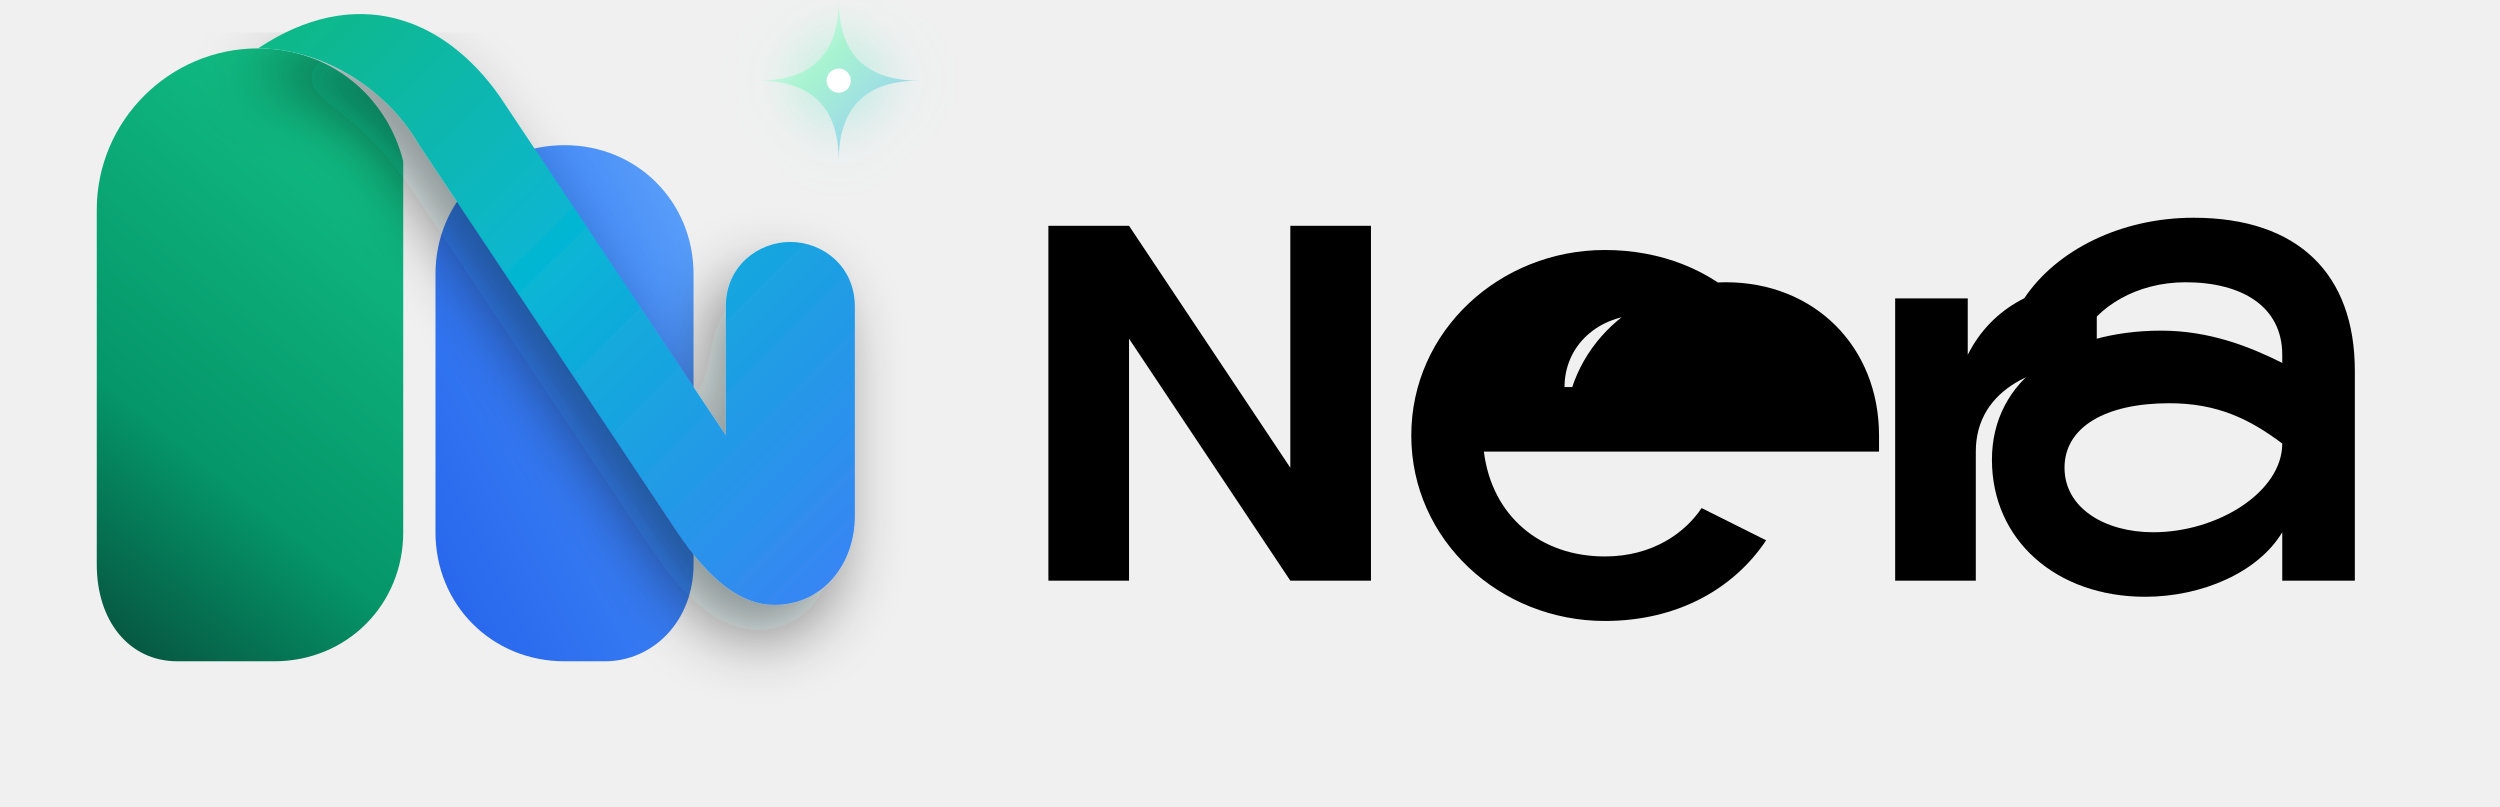
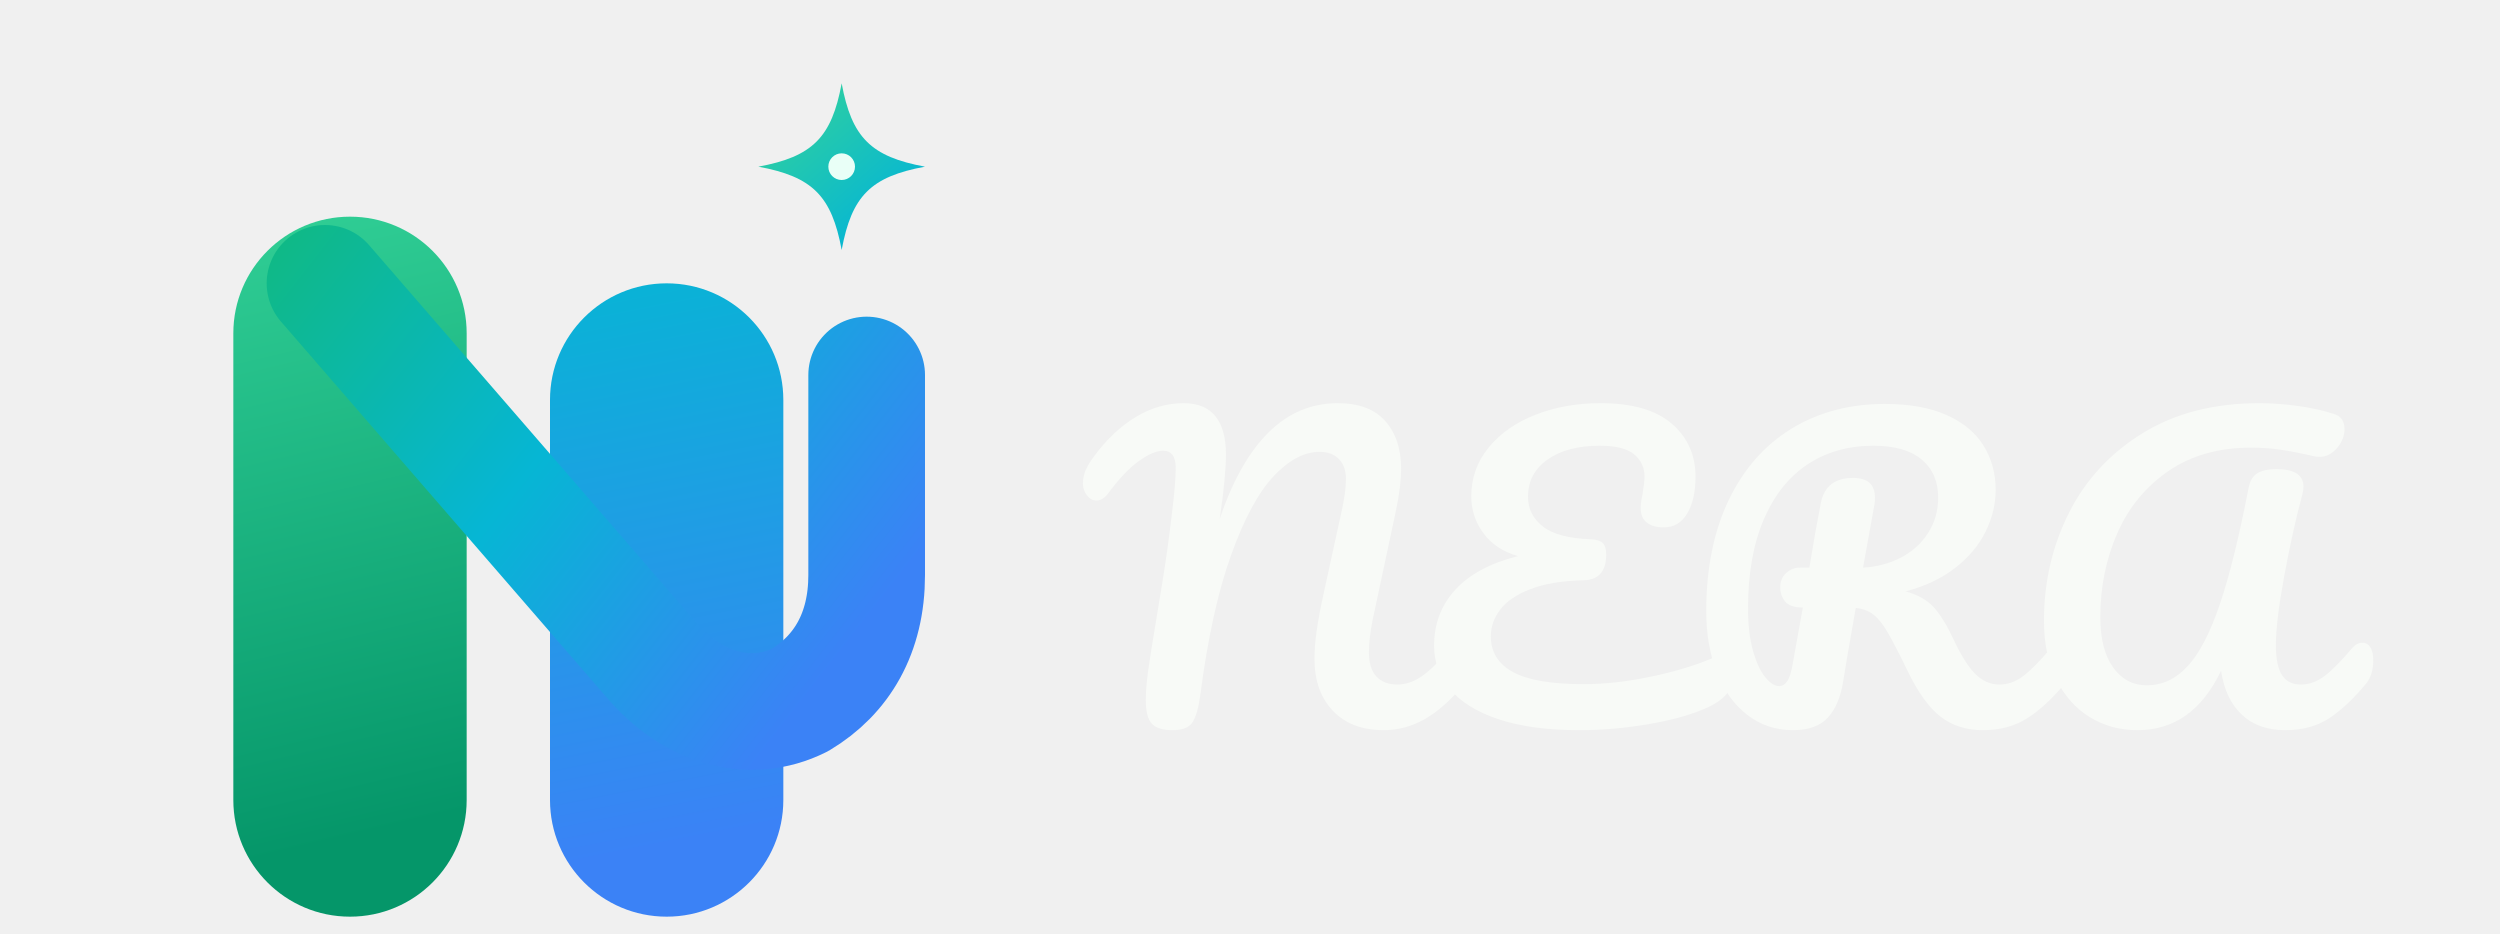
- <svg xmlns="http://www.w3.org/2000/svg" viewBox="0 0 310 100" fill="none" aria-label="Nera Logo">
+ <svg xmlns="http://www.w3.org/2000/svg" viewBox="0 0 300 112" role="img" aria-labelledby="title desc">
  <defs>
-     <linearGradient id="neraGradLeft" x1="0%" y1="100%" x2="40%" y2="0%">
-       <stop offset="0%" stop-color="#064E3B" />
-       <stop offset="40%" stop-color="#059669" />
-       <stop offset="100%" stop-color="#10B981" />
+     <linearGradient id="neraGreen" x1="26" y1="20" x2="45" y2="100" gradientUnits="userSpaceOnUse">
+       <stop stop-color="#34D399" />
+       <stop offset="1" stop-color="#059669" />
    </linearGradient>
-     <linearGradient id="neraGradDiag" x1="0%" y1="0%" x2="100%" y2="100%">
-       <stop offset="0%" stop-color="#10B981" />
-       <stop offset="45%" stop-color="#06B6D4" />
-       <stop offset="100%" stop-color="#3B82F6" />
+     <linearGradient id="neraBlue" x1="74" y1="30" x2="88" y2="100" gradientUnits="userSpaceOnUse">
+       <stop stop-color="#06B6D4" />
+       <stop offset="1" stop-color="#3B82F6" />
    </linearGradient>
-     <linearGradient id="neraGradRight" x1="0%" y1="100%" x2="100%" y2="0%">
-       <stop offset="0%" stop-color="#2563EB" />
-       <stop offset="60%" stop-color="#3B82F6" />
-       <stop offset="100%" stop-color="#60A5FA" />
+     <linearGradient id="neraRibbon" x1="31" y1="28" x2="99" y2="81" gradientUnits="userSpaceOnUse">
+       <stop stop-color="#10B981" />
+       <stop offset=".5" stop-color="#06B6D4" />
+       <stop offset="1" stop-color="#3B82F6" />
    </linearGradient>
-     <linearGradient id="neraGradSpark" x1="0%" y1="0%" x2="100%" y2="100%">
-       <stop offset="0%" stop-color="#FFFFFF" />
-       <stop offset="40%" stop-color="#A7F3D0" />
-       <stop offset="100%" stop-color="#93C5FD" />
+     <linearGradient id="neraSpark" x1="91" y1="12" x2="105" y2="28" gradientUnits="userSpaceOnUse">
+       <stop stop-color="#34D399" />
+       <stop offset="1" stop-color="#06B6D4" />
    </linearGradient>
-     <filter id="neraGlow" x="-30%" y="-30%" width="160%" height="160%">
-       <feGaussianBlur stdDeviation="3.5" result="blur" />
-       <feComposite in="SourceGraphic" in2="blur" operator="over" />
-     </filter>
-     <filter id="shadowOver" x="-20%" y="-20%" width="140%" height="140%">
-       <feDropShadow dx="-2" dy="4" stdDeviation="4" flood-color="#03161F" flood-opacity="0.45" />
-     </filter>
  </defs>
-   <g transform="translate(0, -10)">
-     <path d="M 22 92 C 16 92 12 87 12 80 L 12 36 C 12 25 21 16 32 16 C 41 16 48 22 50 30 L 50 76 C 50 85 43 92 34 92 Z" fill="url(#neraGradLeft)" />
-     <path d="M 70 92 C 61 92 54 85 54 76 L 54 44 C 54 35 61 28 70 28 C 79 28 86 35 86 44 L 86 80 C 86 87 81 92 75 92 Z" fill="url(#neraGradRight)" />
-     <path d="M 32 16 C 40 16 48 21 52 28 L 84 76 C 88 82 92 85 96 85 C 102 85 106 80 106 74 L 106 48 C 106 43 102 40 98 40 C 94 40 90 43 90 48 L 90 64 L 62 22 C 55 12 44 8 32 16 Z" fill="url(#neraGradDiag)" filter="url(#shadowOver)" />
-     <path d="M 104 10 Q 104 20 114 20 Q 104 20 104 30 Q 104 20 94 20 Q 104 20 104 10 Z" fill="url(#neraGradSpark)" filter="url(#neraGlow)" />
-     <circle cx="104" cy="20" r="1.5" fill="#FFFFFF" />
+   <g aria-hidden="true">
+     <path d="M28 96V40a14 14 0 0 1 28 0v56a14 14 0 0 1-28 0Z" fill="url(#neraGreen)" />
+     <path d="M66 96V48a14 14 0 0 1 28 0v48a14 14 0 0 1-28 0Z" fill="url(#neraBlue)" />
+     <path d="M39 34 78 79c5 6 12 8 18 5 5-3 8-8 8-15V45" fill="none" stroke="url(#neraRibbon)" stroke-width="14" stroke-linecap="round" stroke-linejoin="round" />
+     <path d="M101 10c1.2 6.5 3.5 8.8 10 10-6.5 1.2-8.8 3.5-10 10-1.2-6.5-3.5-8.8-10-10 6.5-1.2 8.8-3.5 10-10Z" fill="url(#neraSpark)" />
+     <circle cx="101" cy="20" r="1.6" fill="#E9FFF7" />
  </g>
-   <g fill="#0F172A">
-     <path d="M 130 72 V 28 H 140 L 160 58 V 28 H 170 V 72 H 160 L 140 42 V 72 H 130 Z" fill="currentColor" />
-     <path d="M 194 54 C 194 43 203 35 214 35 C 225 35 233 43 233 54 V 56 H 184 C 185 64 191 69 199 69 C 205 69 209 66 211 63 L 219 67 C 215 73 208 77 199 77 C 186 77 175 67 175 54 C 175 41 186 31 199 31 C 213 31 223 41 223 54 V 54 H 194 Z M 214 48 C 214 43 210 39 204 39 C 198 39 194 43 194 48 H 214 Z" fill="currentColor" />
-     <path d="M 235 37 H 244 V 44 C 247 38 253 35 260 35 V 45 C 253 45 245 48 245 56 V 72 H 235 V 37 Z" fill="currentColor" />
-     <path d="M 292 72 H 283 V 66 C 280 71 273 74 266 74 C 255 74 247 67 247 57 C 247 47 256 41 268 41 C 274 41 279 43 283 45 V 44 C 283 38 278 35 271 35 C 265 35 260 38 258 42 L 251 37 C 255 31 263 27 272 27 C 285 27 292 34 292 46 V 72 Z M 283 55 C 279 52 275 50 269 50 C 261 50 256 53 256 58 C 256 63 261 66 267 66 C 275 66 283 61 283 55 Z" fill="currentColor" />
+   <g fill="#F8FAF7" aria-label="NERA">
+     <path d="M163 74Q163 105 169.0 149.0Q175 193 190 282Q192 294 206.0 379.5Q220 465 231 559Q241 639 241 679Q241 724 208 724Q183 724 145.5 697.5Q108 671 65 613Q51 594 34 594Q20 594 9.5 607.5Q-1 621 -1 638Q-1 655 5.0 670.5Q11 686 27 708Q76 775 136.0 811.5Q196 848 262 848Q317 848 344.5 814.0Q372 780 372 715Q372 657 356 547Q406 695 483.0 771.5Q560 848 664 848Q746 848 787.5 801.5Q829 755 829 677Q829 633 816 570L755 284Q745 234 745 198Q745 156 764.5 135.0Q784 114 819 114Q852 114 883.5 136.0Q915 158 958 209Q970 223 985 223Q998 223 1005.5 211.0Q1013 199 1013 178Q1013 139 994 116Q942 53 891.0 24.0Q840 -5 784 -5Q699 -5 651.0 45.5Q603 96 603 181Q603 214 608.5 253.0Q614 292 627 352L667 535Q669 544 674.0 567.0Q679 590 682.0 610.5Q685 631 685 651Q685 683 667.0 702.0Q649 721 616 721Q556 721 496.0 657.0Q436 593 385.0 450.5Q334 308 305 86Q298 35 284.5 15.0Q271 -5 232 -5Q195 -5 179.0 11.5Q163 28 163 74Z" transform="translate(130.000 87.389) scale(0.046 -0.046)" />
+     <path d="M780 188Q796 188 804.0 176.0Q812 164 812 145Q812 115 797.5 94.0Q783 73 748 56Q689 28 595.0 11.5Q501 -5 410 -5Q284 -5 199.0 23.5Q114 52 72.5 102.0Q31 152 31 215Q31 301 86.5 361.5Q142 422 250 449Q191 466 159.5 509.0Q128 552 128 605Q128 677 173.5 732.5Q219 788 296.0 818.0Q373 848 465 848Q589 848 651.0 794.5Q713 741 713 656Q713 597 691.5 560.5Q670 524 630 524Q602 524 586.0 536.5Q570 549 570 574Q570 591 575 611Q580 644 580 656Q580 692 553.0 714.5Q526 737 463 737Q378 737 327.0 701.0Q276 665 276 604Q276 557 314.5 526.5Q353 496 440 493Q462 492 471.0 483.0Q480 474 480 453Q480 387 420 386Q337 384 282.5 363.0Q228 342 203.5 309.5Q179 277 179 240Q179 178 237.0 146.5Q295 115 421 115Q504 115 596.5 134.5Q689 154 755 182Q770 188 780 188Z" transform="translate(170.664 87.389) scale(0.046 -0.046)" />
+     <path d="M1009 178Q1009 139 990 116Q942 58 893.0 26.5Q844 -5 777 -5Q712 -5 666.5 30.0Q621 65 580 150Q547 218 528.0 250.5Q509 283 490.5 297.0Q472 311 445 314Q441 293 422 182Q414 132 412 121Q402 60 372.0 27.5Q342 -5 281 -5Q214 -5 162.5 34.5Q111 74 83.0 144.5Q55 215 55 305Q55 473 113.5 595.0Q172 717 277.5 781.5Q383 846 521 846Q617 846 682.0 817.0Q747 788 778.5 737.0Q810 686 810 622Q810 566 783.5 512.5Q757 459 704.0 418.0Q651 377 575 357Q623 344 649.0 315.0Q675 286 701 230Q729 170 756.5 142.0Q784 114 820 114Q852 114 881.0 135.5Q910 157 954 209Q966 223 981 223Q994 223 1001.5 211.0Q1009 199 1009 178ZM307 315Q273 315 260.5 331.0Q248 347 248 367Q248 391 263.5 405.0Q279 419 299 419H324Q340 517 354 588Q367 653 438 653Q495 653 495 602Q495 591 494 585L464 419Q518 422 562.5 445.0Q607 468 633.5 509.0Q660 550 660 602Q660 665 617.0 701.0Q574 737 491 737Q393 737 319.5 688.5Q246 640 205.0 544.5Q164 449 164 312Q164 248 177.0 202.0Q190 156 209.0 133.0Q228 110 245 110Q258 110 266.5 123.0Q275 136 280 165Z" transform="translate(202.220 87.389) scale(0.046 -0.046)" />
+     <path d="M56 280Q56 432 121.0 561.5Q186 691 313.0 769.5Q440 848 618 848Q664 848 716.5 841.0Q769 834 812 820Q840 812 840 780Q840 754 820.5 731.0Q801 708 775 708Q767 708 763 709Q711 721 674.0 726.5Q637 732 596 732Q469 732 380.0 670.5Q291 609 247.0 508.0Q203 407 203 290Q203 205 236.5 158.5Q270 112 324 112Q385 112 431.0 162.0Q477 212 515.0 324.0Q553 436 590 628Q596 656 614.0 666.0Q632 676 662 676Q733 676 733 630Q733 622 730 610Q704 513 682.5 395.5Q661 278 661 217Q661 163 677.0 138.5Q693 114 726 114Q758 114 787.0 135.5Q816 157 860 209Q872 223 887 223Q900 223 907.5 211.0Q915 199 915 178Q915 139 896 116Q847 57 800.0 26.0Q753 -5 685 -5Q615 -5 572.0 35.5Q529 76 518 150Q444 -5 300 -5Q231 -5 175.5 29.0Q120 63 88.0 127.5Q56 192 56 280Z" transform="translate(242.700 87.389) scale(0.046 -0.046)" />
  </g>
</svg>
